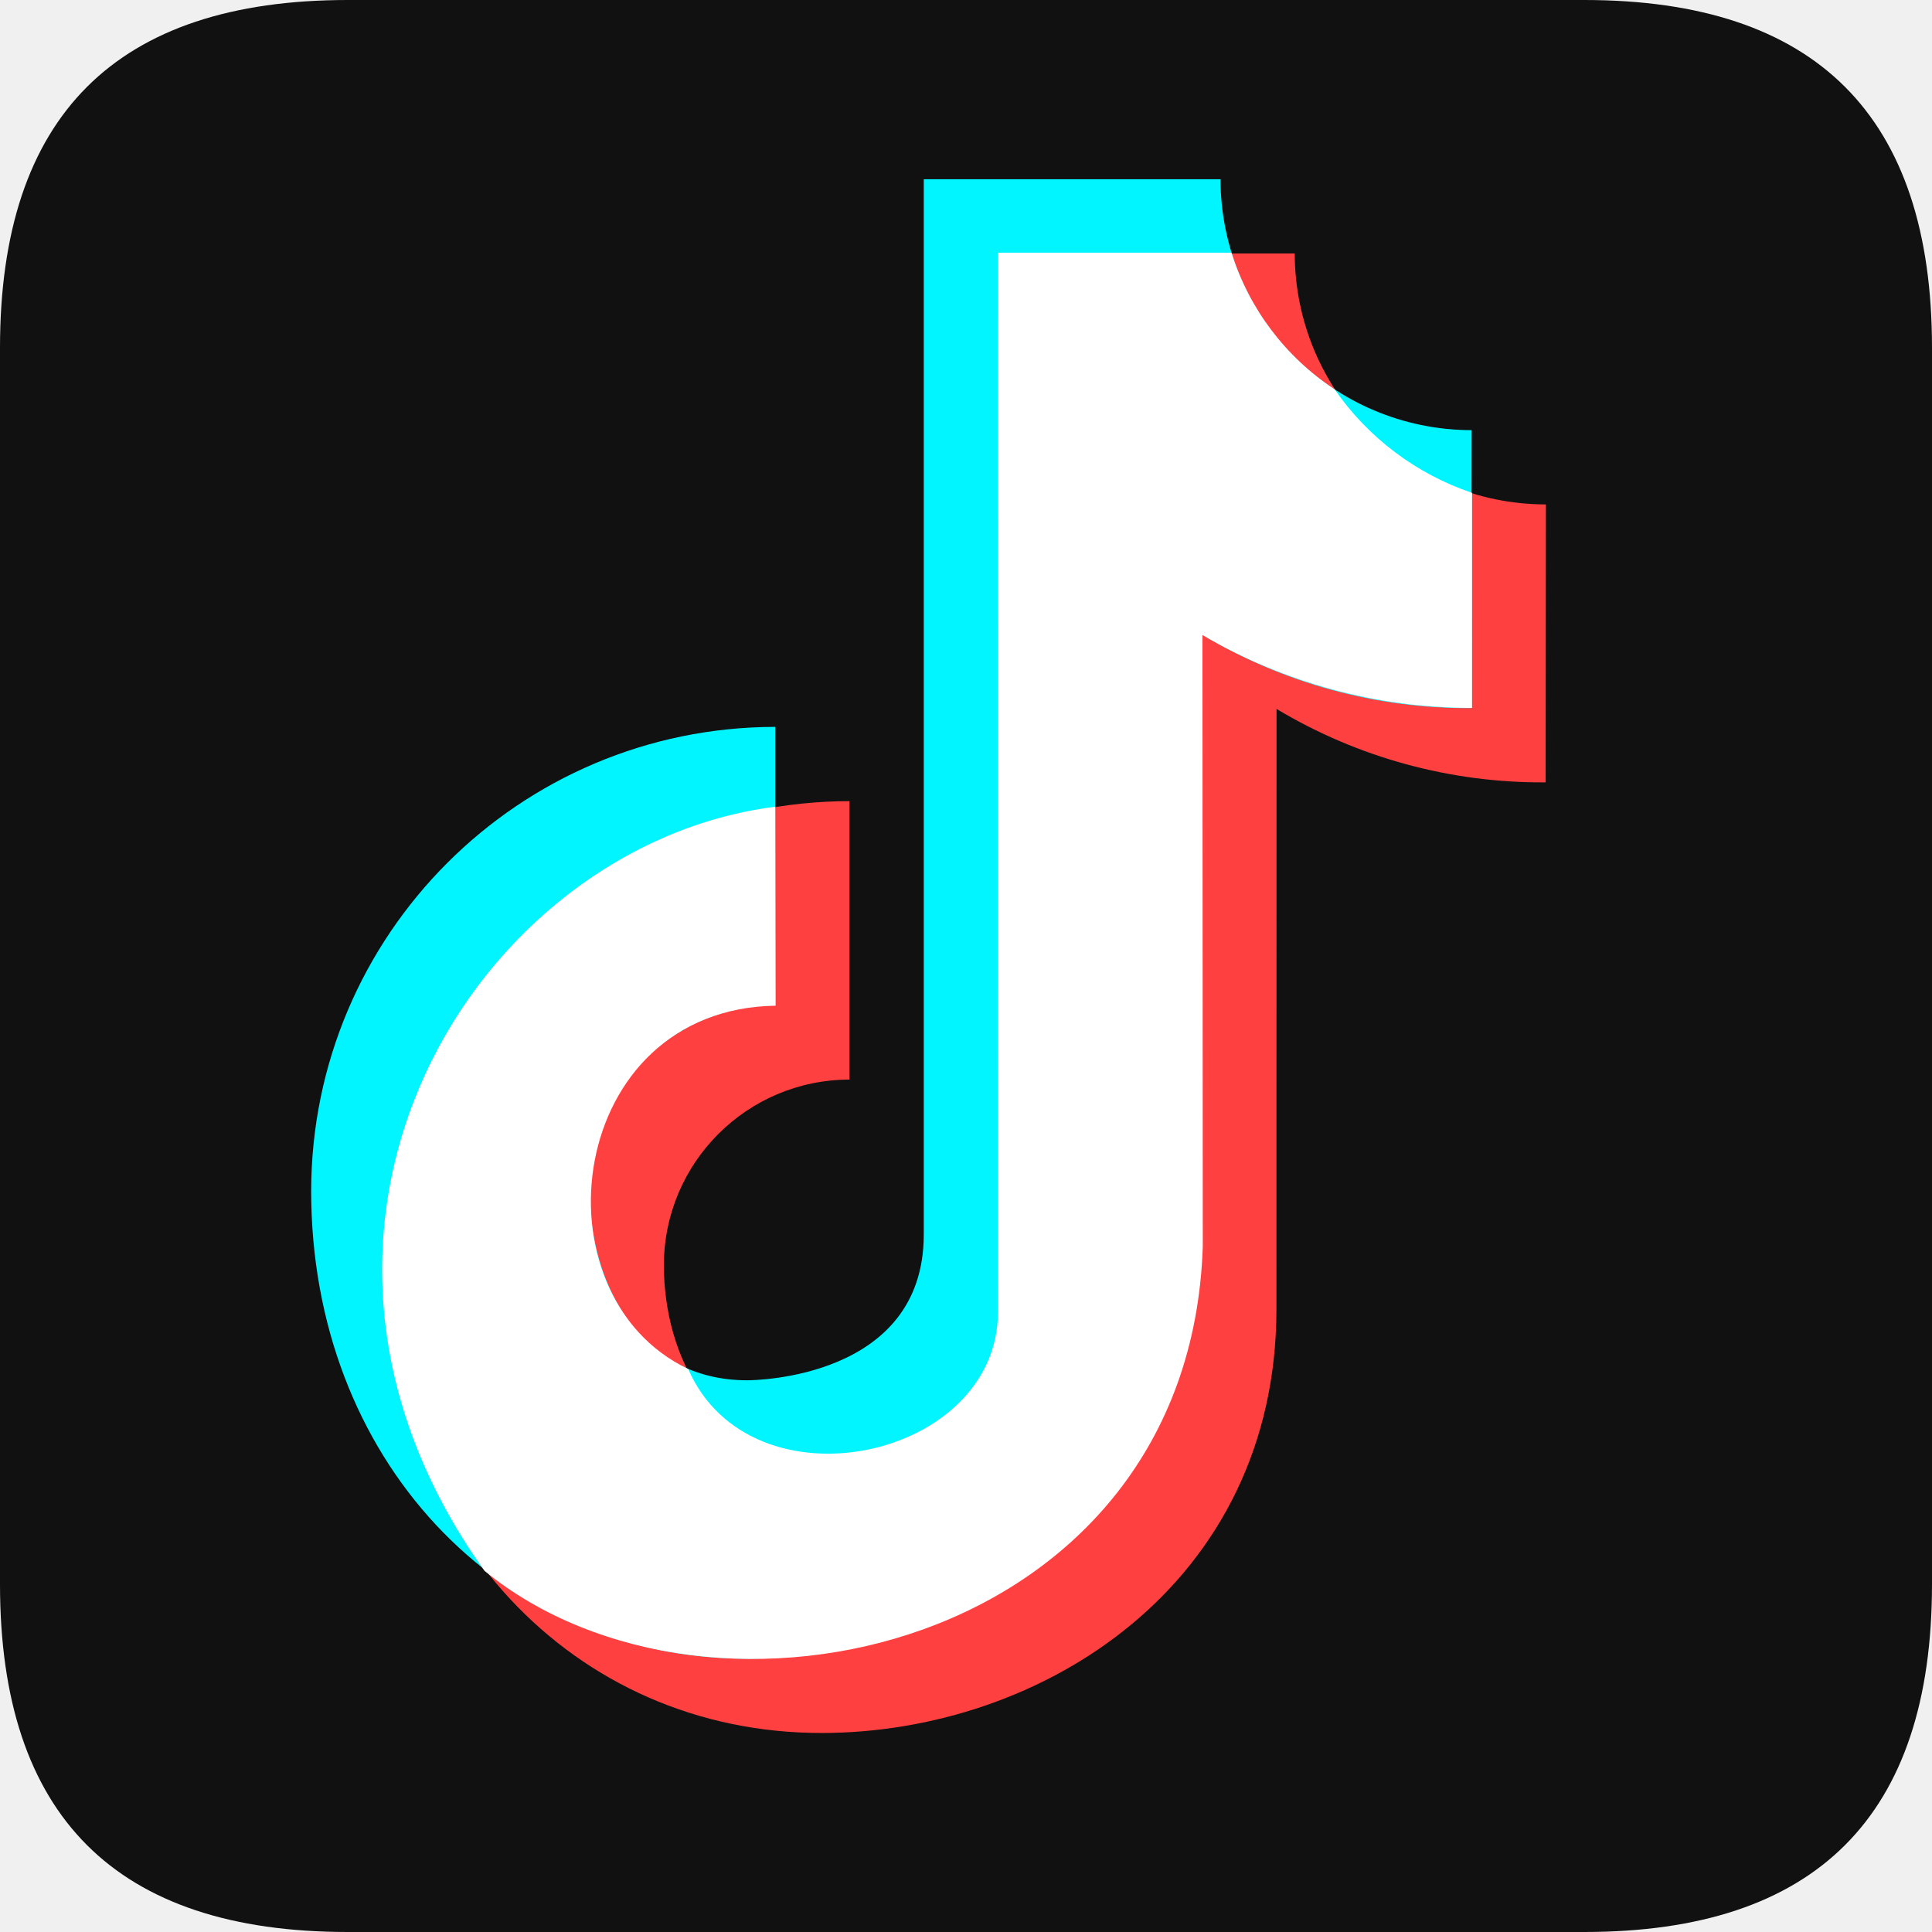
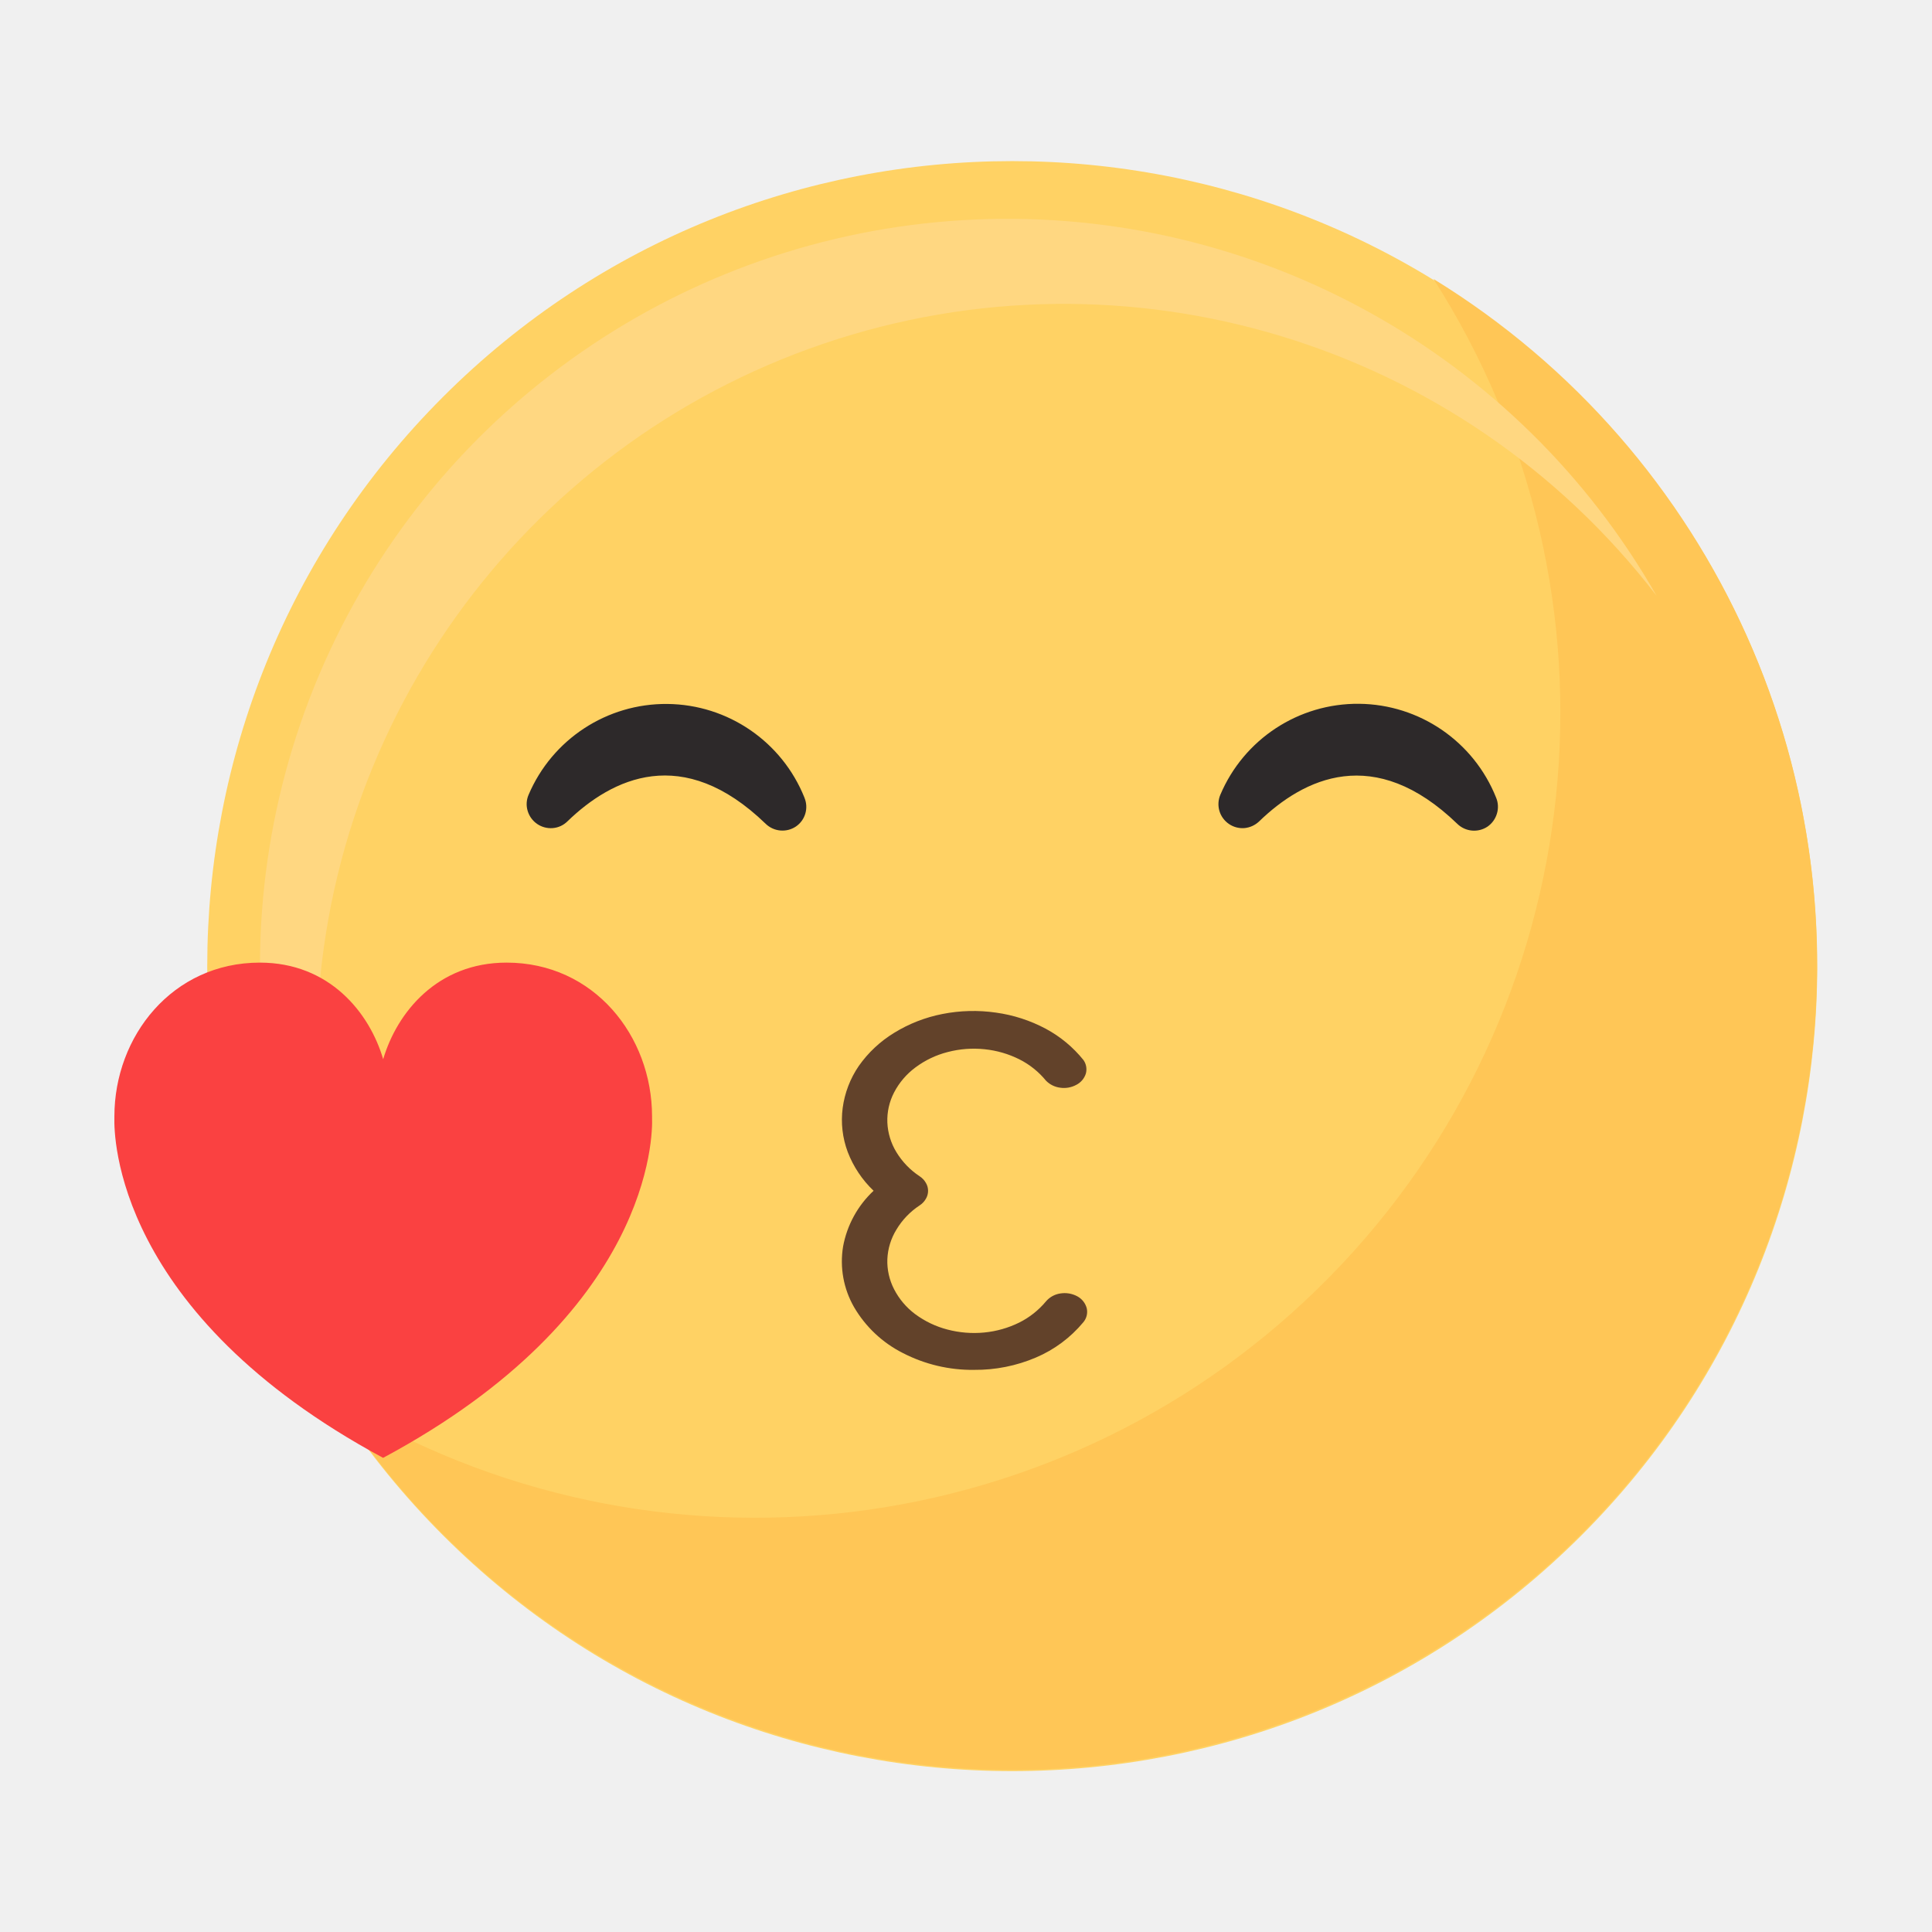
- <svg xmlns="http://www.w3.org/2000/svg" t="1677384038784" class="icon" viewBox="0 0 1024 1024" version="1.1" p-id="1137" width="200" height="200">
-   <path d="M0 0m184.32 0l655.36 0q184.32 0 184.32 184.32l0 655.36q0 184.32-184.32 184.32l-655.36 0q-184.32 0-184.32-184.32l0-655.36q0-184.32 184.32-184.32Z" fill="#111111" p-id="1138" />
-   <path d="M204.278 670.597a246.252 246.252 0 0 1 245.975-245.975v147.579a98.499 98.499 0 0 0-98.386 98.386c0 48.343 26.143 100.352 83.548 100.352 3.82 0 93.553-0.881 93.553-77.199V134.359h157.266a133.315 133.315 0 0 0 133.12 132.997l-0.133 147.313a273.152 273.152 0 0 1-142.623-38.912l-0.061 317.983c0 146.002-124.242 224.778-241.142 224.778-131.748 0.031-231.117-106.568-231.117-247.921z" fill="#FF4040" p-id="1139" />
-   <path d="M164.925 631.235a246.252 246.252 0 0 1 245.975-245.975v147.579a98.499 98.499 0 0 0-98.386 98.386c0 48.343 26.143 100.352 83.548 100.352 3.82 0 93.553-0.881 93.553-77.199V94.996h157.266a133.315 133.315 0 0 0 133.12 132.997l-0.133 147.313a273.152 273.152 0 0 1-142.623-38.912l-0.061 317.983c0 146.002-124.242 224.778-241.142 224.778-131.748 0.031-231.117-106.568-231.117-247.921z" fill="#00F5FF" p-id="1140" />
-   <path d="M410.911 427.581c-158.822 20.152-284.447 222.72-154.112 405.002 120.402 98.478 373.688 41.206 380.703-171.858l-0.174-324.147a280.73 280.73 0 0 0 142.889 38.625V261.222a144.988 144.988 0 0 1-72.806-54.825 135.24 135.24 0 0 1-54.702-72.458h-123.668l-0.082 561.418c-0.113 78.469-130.97 106.414-164.188 30.259-83.19-39.772-64.379-190.925 46.316-192.573z" fill="#FFFFFF" p-id="1141" />
+ <svg xmlns="http://www.w3.org/2000/svg" t="1677459928218" class="icon" viewBox="0 0 1024 1024" version="1.1" p-id="1086" width="200" height="200">
+   <path d="M838.229 813.739a426.667 426.667 0 1 0-603.435 0 426.667 426.667 0 0 0 603.435 0z" fill="#FFD264" p-id="1087" />
+   <path d="M759.765 147.84A426.667 426.667 0 0 1 176.981 741.291 426.667 426.667 0 1 0 759.765 147.84z" fill="#FFC656" p-id="1088" />
+   <path d="M167.808 557.013A396.16 396.16 0 0 1 877.995 315.733 396.16 396.16 0 1 0 220.587 754.517a394.752 394.752 0 0 1-52.779-197.504z" fill="#FFD781" p-id="1089" />
+   <path d="M426.368 422.741a79.104 79.104 0 0 0-146.219-1.451 12.373 12.373 0 0 0-0.469 8.533 12.8 12.8 0 0 0 13.269 9.088 12.373 12.373 0 0 0 7.765-3.541c23.68-22.912 61.099-41.344 105.131 1.28a12.8 12.8 0 0 0 15.957 1.451 12.587 12.587 0 0 0 4.565-15.317zM792.96 422.741a79.019 79.019 0 0 0-146.176-1.451 12.8 12.8 0 0 0-0.469 8.533 12.8 12.8 0 0 0 13.227 9.088 13.013 13.013 0 0 0 7.765-3.499c23.68-22.912 61.056-41.344 105.131 1.28a12.8 12.8 0 0 0 15.957 1.451 12.8 12.8 0 0 0 4.992-6.869 12.501 12.501 0 0 0-0.427-8.533z" fill="#2D292A" p-id="1090" />
+   <path d="M345.6 592.469v-0.725c0-42.667-30.763-81.536-77.099-81.536-36.779 0-58.112 26.453-65.408 51.2-7.253-24.789-28.587-51.2-65.365-51.2-46.336 0-77.099 38.997-77.099 81.536v0.725c-0.256 9.259 0 103.509 142.421 180.224C345.6 696.235 345.984 601.6 345.6 592.469z" fill="#FA4141" p-id="1091" />
+   <path d="M516.267 726.059a80.213 80.213 0 0 1-37.717-8.917 62.592 62.592 0 0 1-25.899-24.363 48.597 48.597 0 0 1-5.803-32.085 53.76 53.76 0 0 1 16.171-29.568 56.149 56.149 0 0 1-13.696-20.523 48.512 48.512 0 0 1-2.688-23.339 51.456 51.456 0 0 1 8.533-22.272 62.933 62.933 0 0 1 18.773-17.579 76.8 76.8 0 0 1 25.6-9.984 84.224 84.224 0 0 1 28.331-0.725 78.976 78.976 0 0 1 26.368 8.533 65.28 65.28 0 0 1 20.011 16.597 8.533 8.533 0 0 1 1.28 7.168 10.069 10.069 0 0 1-5.035 5.973 13.739 13.739 0 0 1-8.533 1.536 12.8 12.8 0 0 1-7.552-3.712 43.477 43.477 0 0 0-14.08-11.307 53.12 53.12 0 0 0-18.517-5.376 54.699 54.699 0 0 0-19.541 1.493 48.597 48.597 0 0 0-17.067 8.149 38.741 38.741 0 0 0-11.307 13.227 31.915 31.915 0 0 0-3.584 15.957 32.896 32.896 0 0 0 4.779 15.701 40.405 40.405 0 0 0 12.331 12.8 10.155 10.155 0 0 1 3.285 3.456 8.235 8.235 0 0 1 0 8.533 10.155 10.155 0 0 1-3.285 3.456 39.68 39.68 0 0 0-12.288 12.8 32.64 32.64 0 0 0-4.821 15.659 32.171 32.171 0 0 0 3.541 15.915 38.4 38.4 0 0 0 11.221 13.269 49.707 49.707 0 0 0 17.067 8.149 55.467 55.467 0 0 0 19.499 1.579 53.504 53.504 0 0 0 18.517-5.248 43.947 43.947 0 0 0 14.165-11.179 12.331 12.331 0 0 1 7.637-4.267 14.165 14.165 0 0 1 9.003 1.493 10.112 10.112 0 0 1 5.035 6.357 8.533 8.533 0 0 1-1.835 7.424 66.432 66.432 0 0 1-25.131 18.688 81.579 81.579 0 0 1-32.768 6.528z" fill="#62422A" p-id="1092" />
</svg>
